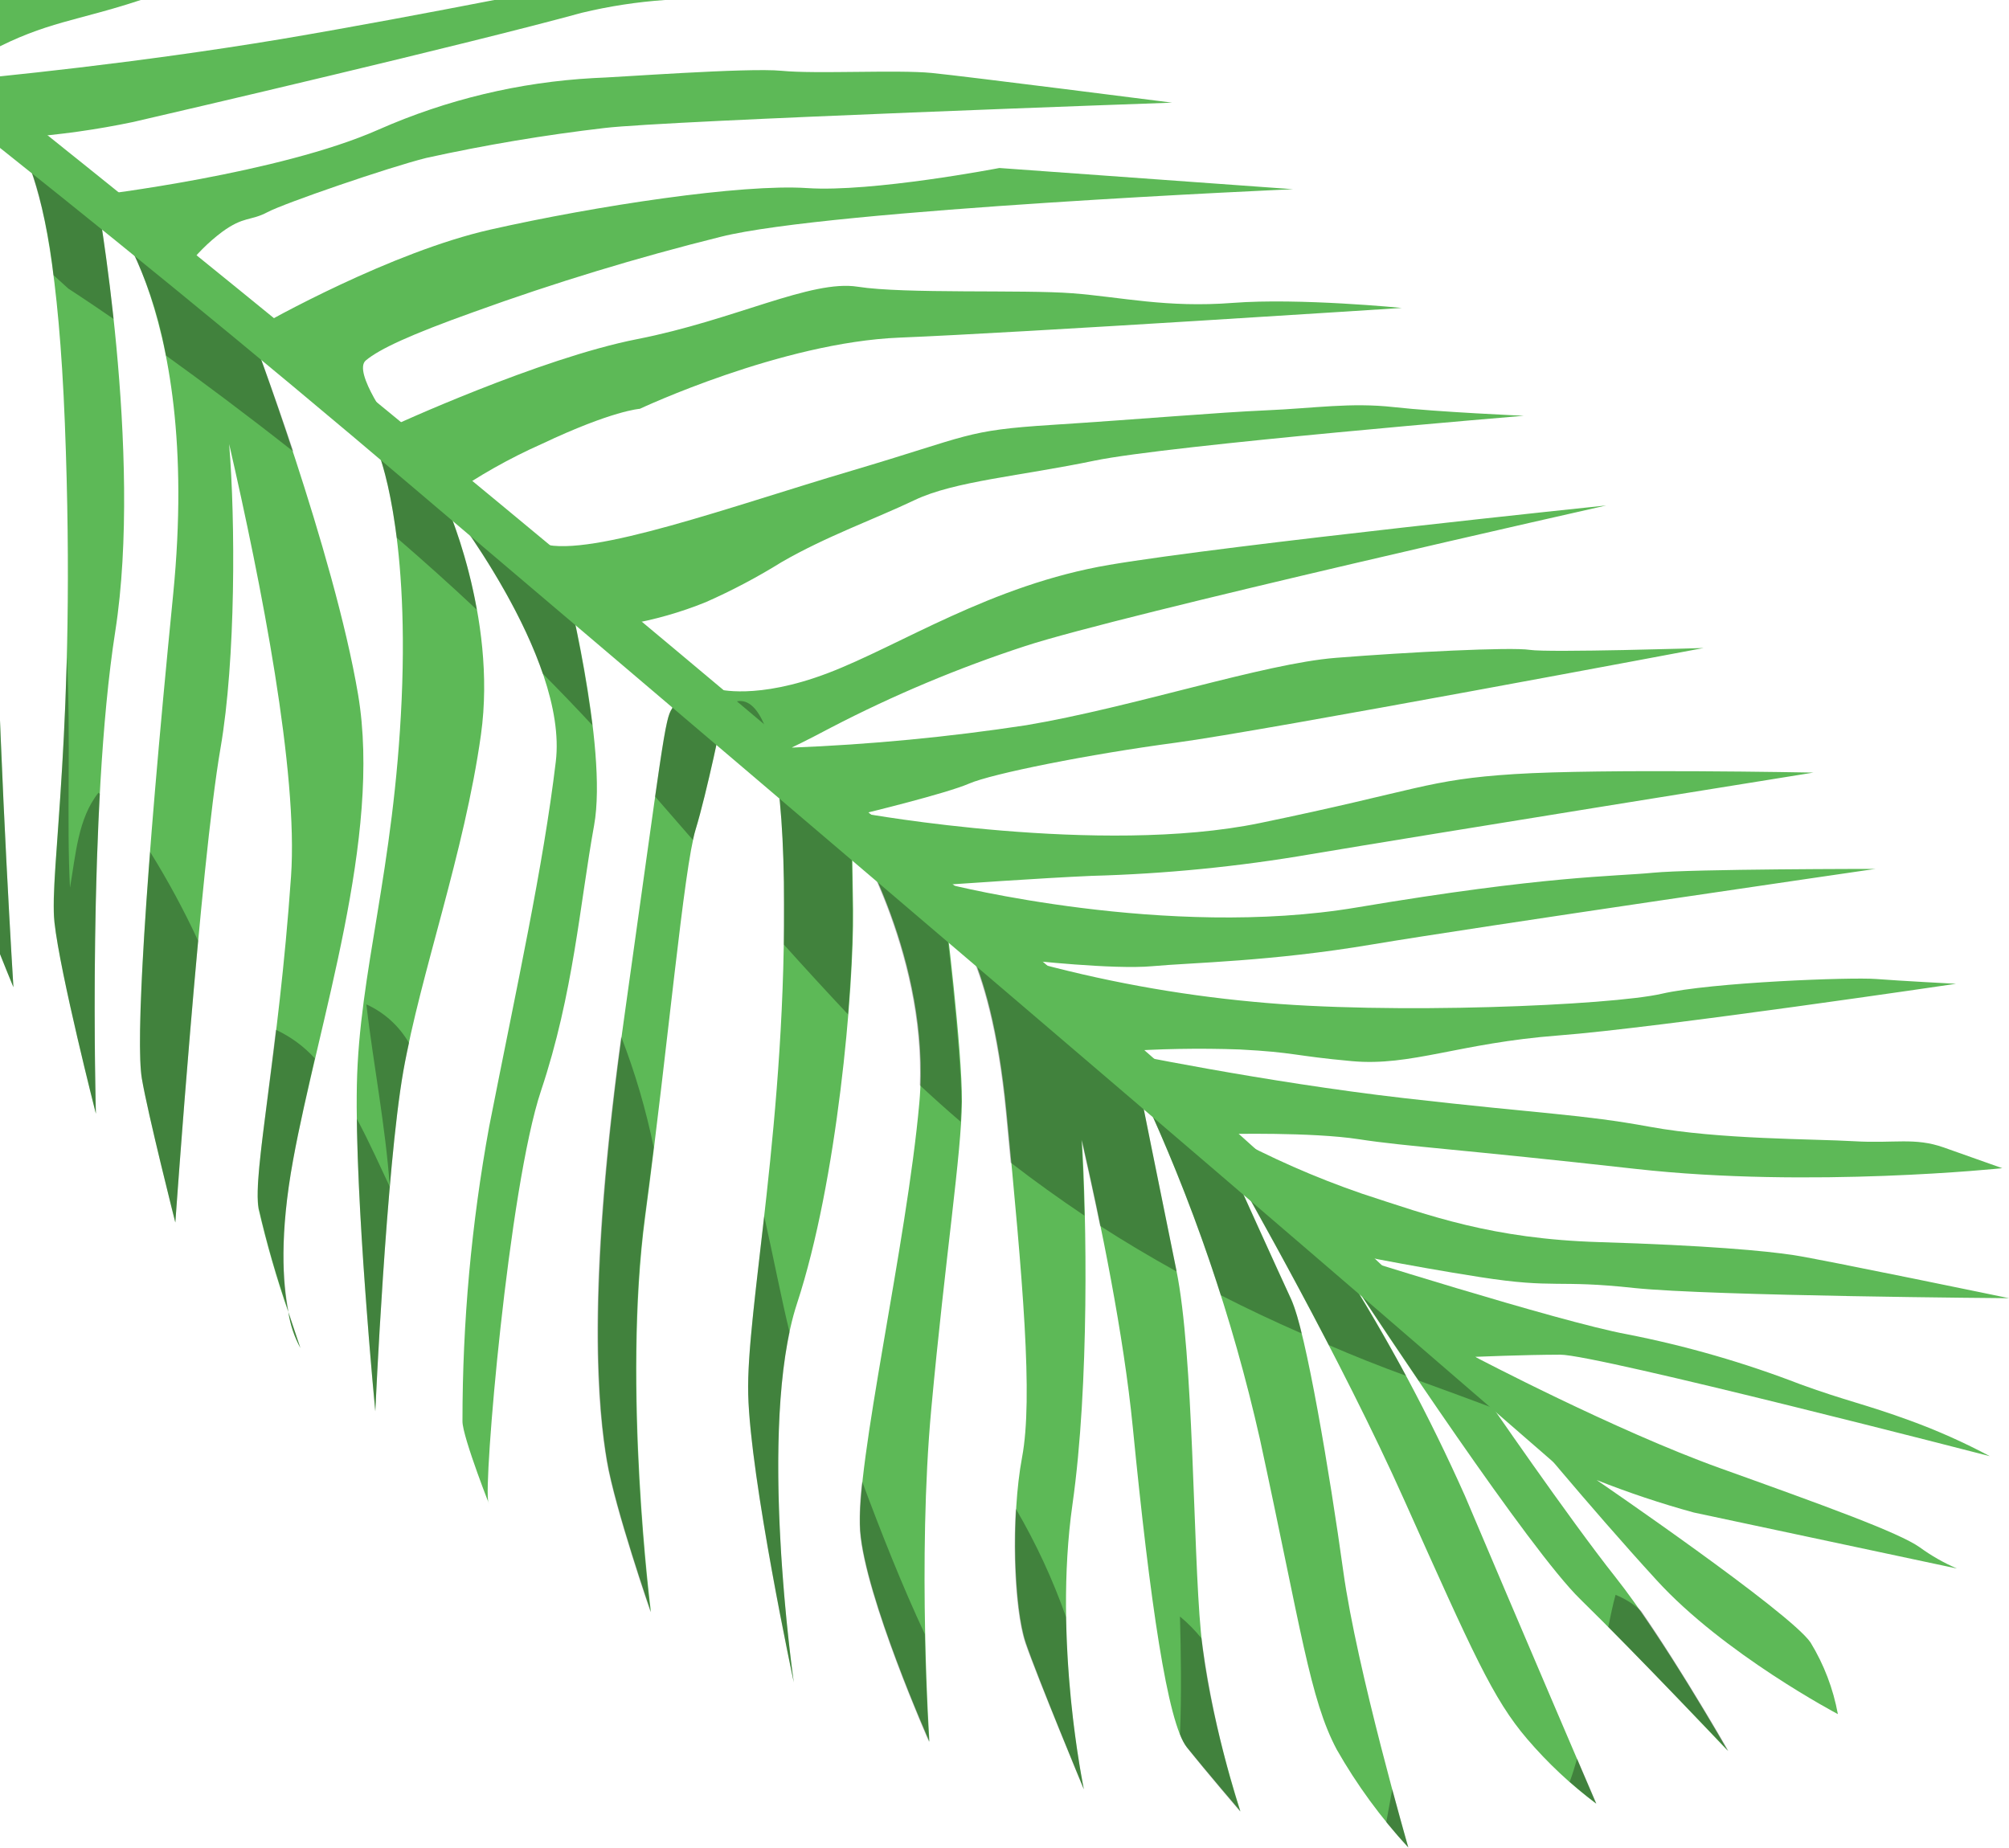
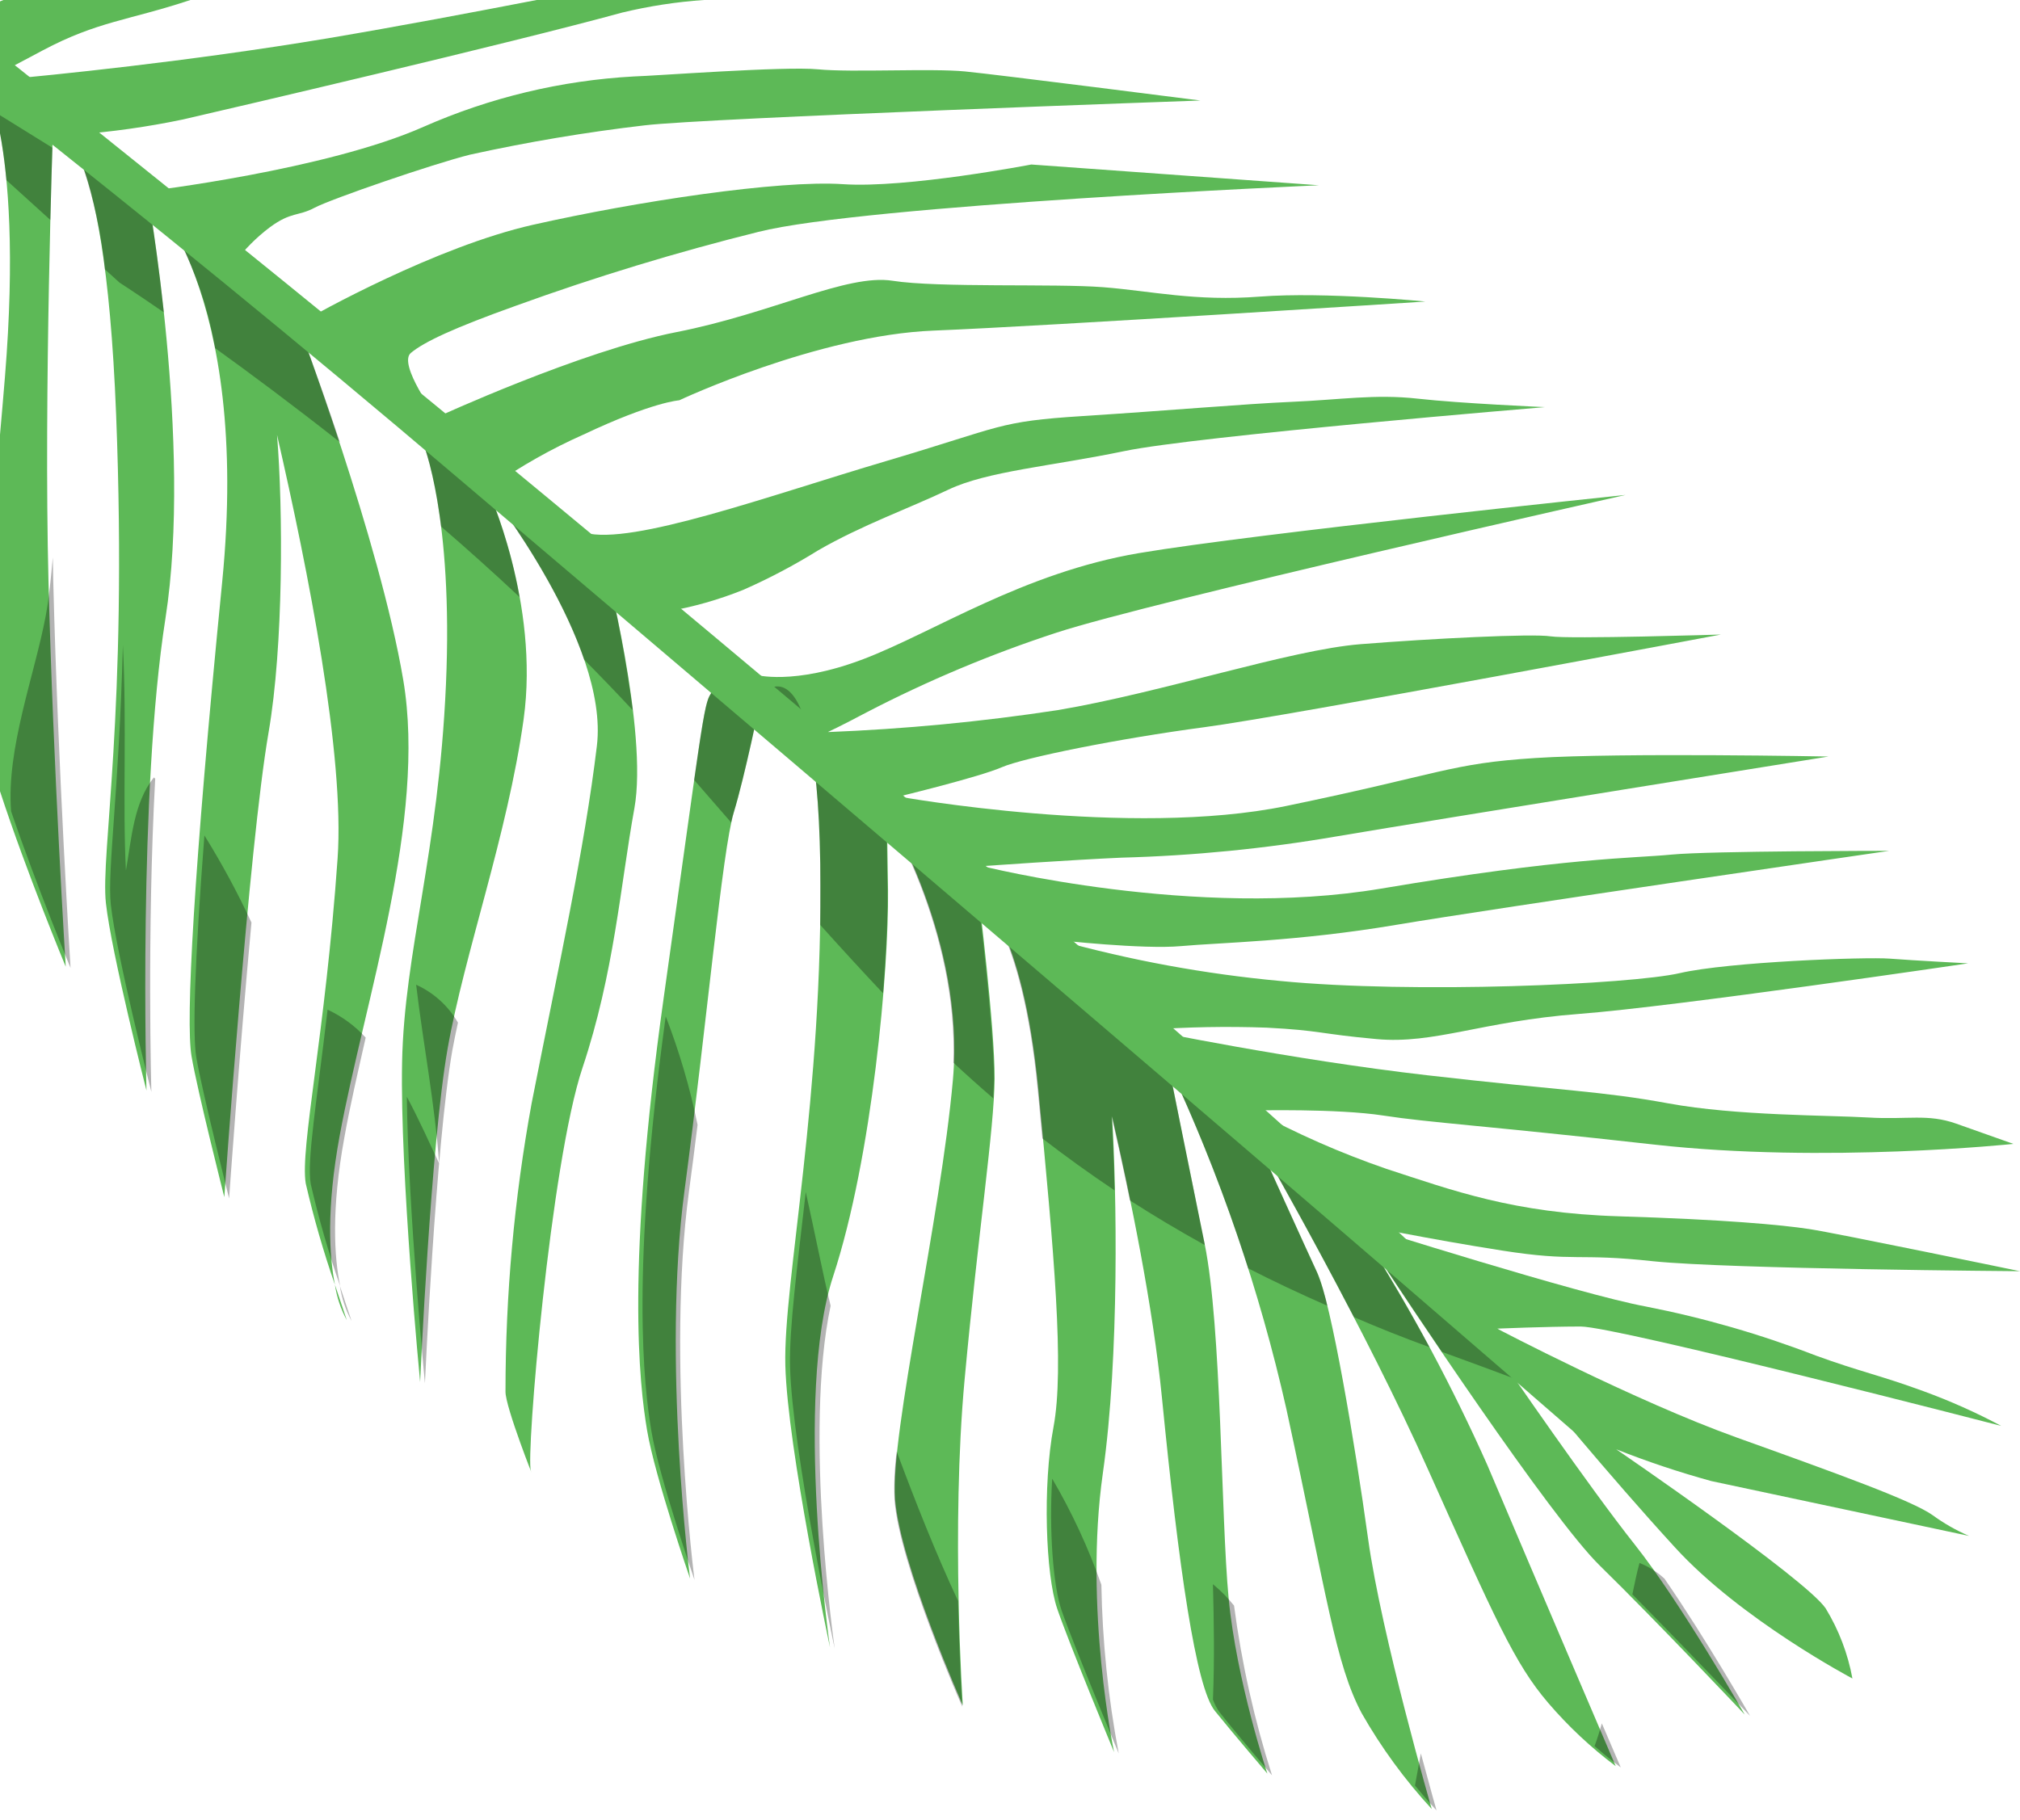
- <svg xmlns="http://www.w3.org/2000/svg" width="187" height="172" viewBox="0 0 187 172" fill="none">
-   <path d="M154.181 147.087C160.46 153.984 171.071 159.577 171.071 159.577C170.64 157.218 169.778 154.959 168.529 152.911C166.634 150.103 148.618 137.785 148.618 137.785C151.575 138.957 154.595 139.966 157.663 140.808C160.646 141.449 182.153 146.022 182.153 146.022C180.93 145.494 179.769 144.832 178.693 144.048C176.754 142.67 169.789 140.153 160.094 136.675C150.4 133.197 137.305 126.315 137.305 126.315C137.305 126.315 141.824 126.121 145.232 126.114C148.64 126.107 185.218 135.565 185.218 135.565C182.837 134.295 180.37 133.193 177.835 132.266C173.592 130.709 171.869 130.434 167.596 128.877C162.361 126.855 156.959 125.295 151.452 124.215C145.091 123.045 124.606 116.543 123.987 116.357C133.942 125.295 141.094 131.923 141.094 131.923C141.094 131.923 147.872 140.198 154.181 147.087Z" fill="#5DB957" />
-   <path d="M59.557 38.058C59.557 38.058 72.726 31.869 83.74 31.43C94.755 30.99 130.482 28.667 130.482 28.667C130.482 28.667 120.937 27.721 114.762 28.197C108.588 28.674 104.434 27.661 99.848 27.304C95.262 26.946 84.188 27.378 79.84 26.693C75.493 26.008 68.386 29.791 59.311 31.571C50.235 33.351 36.507 39.675 36.507 39.675C36.507 39.675 32.778 34.617 34.053 33.552C35.328 32.487 38.199 31.154 44.091 29.047C51.628 26.318 59.302 23.981 67.081 22.046C77.171 19.498 120.363 17.614 120.363 17.614L93.025 15.64C93.025 15.64 81.183 17.919 75.127 17.51C69.072 17.1 55.508 19.148 45.642 21.375C36.477 23.446 25.09 29.791 23.539 30.707C25.157 31.966 26.723 33.158 28.199 34.252C32.992 37.937 37.547 41.92 41.839 46.176C44.54 44.289 47.417 42.666 50.429 41.328C57.021 38.207 59.557 38.058 59.557 38.058Z" fill="#5DB957" />
-   <path d="M152.145 119.91C159.379 120.655 187 120.856 187 120.856C187 120.856 169.61 117.251 166.977 116.849C164.345 116.447 158.864 115.94 148.864 115.635C138.864 115.329 133.092 113.185 126.768 111.121C122.423 109.625 118.21 107.769 114.173 105.573C114.173 105.573 122.1 105.379 126.485 106.057C130.87 106.735 136.03 107.003 152.257 108.82C168.484 110.637 186.374 108.753 186.374 108.753L180.93 106.824C178.208 105.863 176.321 106.467 172.585 106.243C168.849 106.02 160.042 106.087 153.592 104.903C147.141 103.718 143.719 103.726 130.676 102.229C117.633 100.732 104.061 97.909 104.061 97.909C107.835 97.634 111.622 97.565 115.404 97.701C120.571 97.969 120.34 98.289 125.844 98.788C131.347 99.287 135.792 97.105 145.061 96.397C154.33 95.69 182.071 91.586 182.071 91.586C182.071 91.586 176.903 91.318 174.614 91.139C172.324 90.96 159.312 91.444 154.658 92.517C150.005 93.589 129.393 94.498 116.671 93.262C109.52 92.599 102.442 91.298 95.523 89.374C95.523 89.374 103.636 90.282 107.275 89.947C110.914 89.612 118.29 89.515 127.693 87.929C137.097 86.343 174.561 80.891 174.561 80.891C174.561 80.891 157.507 80.891 153.868 81.248C150.229 81.606 143.957 81.501 126.276 84.481C108.595 87.46 88.371 82.343 88.371 82.343C88.371 82.343 97.089 81.732 101.6 81.539C108.448 81.355 115.274 80.68 122.026 79.52C131.973 77.837 168.797 71.924 168.797 71.924C168.797 71.924 149.11 71.544 140.952 72.065C132.794 72.586 132.108 73.555 117.268 76.623C102.428 79.692 80.43 75.729 80.43 75.729C80.43 75.729 88.081 73.875 90.198 72.951C92.316 72.028 101.384 70.211 109.46 69.138C117.536 68.066 158.573 60.327 158.573 60.327C158.573 60.327 144.144 60.774 142.391 60.499C140.639 60.223 131.049 60.707 124.322 61.243C117.596 61.78 105.478 65.839 95.523 67.514C88.287 68.617 80.995 69.313 73.681 69.6C73.681 69.6 75.008 68.982 77.357 67.731C83.161 64.716 89.201 62.181 95.418 60.149C104.307 57.229 149.513 47.055 149.513 47.055C149.513 47.055 114.3 50.72 103.278 52.582C92.257 54.444 83.74 60.119 77.074 62.658C70.407 65.198 66.798 64.148 66.798 64.148L58.386 58.138C60.895 57.708 63.35 57.009 65.709 56.052C68.142 54.976 70.496 53.732 72.756 52.328C76.902 49.93 81.466 48.306 85.15 46.549C88.834 44.791 95.008 44.315 101.876 42.885C108.744 41.455 141.839 38.706 141.839 38.706C141.839 38.706 133.815 38.356 129.759 37.902C125.702 37.448 122.384 38.006 117.864 38.2C113.345 38.394 106.067 39.034 97.909 39.555C89.751 40.077 90.4 40.531 79.266 43.823C68.133 47.115 55.06 51.882 50.586 50.645C48.093 49.897 45.682 48.899 43.39 47.666C52.085 56.104 61.466 65.675 74.933 75.223C87.737 84.324 109.028 102.959 123.994 116.387C124.24 116.439 130.877 117.817 137.76 118.89C144.77 119.992 144.889 119.113 152.145 119.91Z" fill="#5DB957" />
-   <path d="M-4.679 0L-5 0.134V6.949L-0.951 4.796C4.314 2.003 7.17 1.966 13.099 0H-4.679Z" fill="#5DB957" />
-   <path d="M20.66 21.599C22.689 20.109 23.33 20.586 24.896 19.752C26.462 18.918 36.134 15.588 39.683 14.702C45.164 13.496 50.702 12.566 56.276 11.916C62.115 11.216 109.095 9.556 109.095 9.556C109.095 9.556 89.907 7.105 86.723 6.792C83.539 6.48 75.933 6.904 72.756 6.591C69.579 6.279 57.215 7.217 55.239 7.269C48.348 7.648 41.583 9.267 35.269 12.051C26.014 16.162 9.005 18.18 9.005 18.18L2.107 12.803C5.563 12.55 8.998 12.068 12.39 11.358C17.043 10.285 43.308 4.163 54.15 1.192C56.695 0.58 59.287 0.181 61.898 0L46.007 0C40.041 1.154 33.032 2.48 26.156 3.642C12.733 5.876 -0.235 7.165 -4.754 7.567C1.212 12.609 12.301 21.912 21.883 29.419L17.252 25.025C18.22 23.727 19.367 22.573 20.66 21.599Z" fill="#5DB957" />
-   <path d="M26.835 122.144C27.009 123.321 27.39 124.459 27.961 125.503C27.961 125.503 27.469 124.043 26.835 122.144Z" fill="#5DB957" />
-   <path d="M138.178 129.905L124.919 117.869C128.648 123.582 142.384 144.272 147.067 148.852C152.518 154.185 160.833 163.003 160.833 163.003C160.833 163.003 154.77 152.375 150.393 146.856C146.015 141.337 138.178 129.905 138.178 129.905Z" fill="#5DB957" />
-   <path d="M130.721 139.676C137.111 153.939 138.968 158.169 142.153 161.893C144.065 164.128 146.218 166.147 148.573 167.911C148.573 167.911 141.094 150.446 136.366 139.274C133.057 131.846 129.217 124.665 124.874 117.787L114.509 108.381C115.896 110.816 124.859 126.546 130.721 139.676Z" fill="#5DB957" />
-   <path d="M64.747 77.234C65.799 73.793 67.267 66.636 67.387 66.062L31.891 35.906L-5 6.621V12.661C-4.217 16.862 -3.576 24.123 -4.53 35.831C-4.687 37.768 -4.843 39.555 -5 41.328V75.223C-2.465 82.984 1.249 91.906 1.249 91.906C1.249 91.906 0.063 73.078 -0.391 55.263C-0.846 37.448 0.034 12.304 0.034 12.304C0.034 12.304 4.918 10.911 6.037 39.406C7.155 67.902 4.545 81.114 5.067 85.866C5.589 90.618 8.923 103.681 8.923 103.681C8.923 103.681 8.132 75.379 10.727 58.786C13.322 42.192 8.99 18.18 8.99 18.18C8.99 18.18 18.863 27.594 16.119 55.322C13.374 83.051 12.644 97.09 13.203 100.404C13.762 103.718 16.32 113.81 16.32 113.81C16.32 113.81 18.654 80.466 20.526 69.645C21.95 61.4 21.913 48.456 21.331 41.343C24.314 54.332 27.774 71.879 27.088 81.613C25.925 98.281 23.501 109.17 24.061 112.514C24.813 115.771 25.739 118.986 26.835 122.144C26.298 119.426 26.014 114.905 27.282 107.993C29.654 95.094 35.567 77.912 33.33 64.654C31.093 51.397 23.337 30.812 23.337 30.812L35.224 42.162C35.224 42.162 38.095 49.059 37.387 65.087C36.678 81.114 33.427 90.461 33.218 101.007C33.009 111.553 34.933 131.387 34.933 131.387C34.933 131.387 35.947 108.783 37.543 99.711C39.139 90.64 43.226 79.438 44.769 68.386C46.313 57.333 41.361 46.526 41.361 46.526C41.361 46.526 52.913 61.072 51.734 70.903C50.556 80.734 48.132 91.675 45.53 104.895C43.877 113.935 43.046 123.106 43.047 132.296C43.009 133.726 45.97 141.173 45.463 139.84C44.956 138.507 47.342 110.555 50.362 101.529C53.382 92.502 53.971 84.16 55.299 76.839C56.626 69.518 52.487 53.453 52.487 53.453C52.487 53.453 63.248 64.99 62.562 65.958C61.876 66.926 61.69 69.228 58.088 94.833C54.486 120.439 55.761 131.581 56.507 135.997C57.252 140.414 60.593 150.081 60.593 150.081C60.593 150.081 57.924 129.227 60.056 113.244C62.189 97.261 63.651 80.824 64.747 77.234Z" fill="#5DB957" />
-   <path d="M17.252 25.025C17.252 25.025 17.319 25.256 17.431 25.68L17.252 25.025Z" fill="#5DB957" />
-   <path d="M67.402 65.995V66.04L71.876 69.831C70.228 62.77 67.402 65.995 67.402 65.995Z" fill="#5DB957" />
-   <path d="M71.861 69.831C72.443 72.378 72.875 76.243 72.965 82.097C73.285 104.195 69.445 121.884 69.646 129.801C69.848 137.718 73.889 156.613 73.889 156.613C73.889 156.613 70.437 132.78 74.188 121.347C77.939 109.915 79.482 92.055 79.408 84.689L79.296 77.323C79.296 77.323 86.753 89.419 85.575 102.646C84.397 115.873 79.609 136.318 80.072 142.484C80.534 148.651 86.514 162.132 86.514 162.132C86.514 162.132 85.381 145.285 86.686 131.149C87.991 117.013 89.497 107.383 89.535 102.549C89.572 97.716 87.984 84.92 87.984 84.92C87.984 84.92 92.182 87.899 93.688 103.54C95.195 119.18 96.179 130.099 95.135 135.67C94.091 141.241 94.389 149.716 95.486 152.941C96.582 156.166 100.892 166.578 100.892 166.578C100.892 166.578 98.006 152.859 99.826 140.056C101.414 128.885 101.138 113.155 100.698 106.124C102.48 113.907 104.591 124.245 105.441 132.869C107.037 149.068 108.67 160.426 110.474 162.66C112.279 164.895 115.463 168.619 115.463 168.619C115.463 168.619 112.525 159.786 111.779 151.936C111.034 144.086 111.123 126.203 109.497 118.242C107.872 110.28 106.052 101.208 106.052 101.208C110.966 111.696 114.728 122.683 117.275 133.979C121.131 151.787 121.929 158.184 124.427 162.876C126.293 166.155 128.527 169.211 131.086 171.985C131.086 171.985 126.306 155.466 125.038 146.305C123.771 137.144 121.541 123.887 120.199 120.982C118.983 118.361 115.165 109.922 114.442 108.321L74.046 71.693L71.861 69.831Z" fill="#5DB957" />
+ <svg xmlns="http://www.w3.org/2000/svg" width="192" height="173" viewBox="0 0 192 173" fill="none">
+   <path d="M159.181 147.087C165.46 153.984 176.072 159.577 176.072 159.577C175.64 157.218 174.778 154.959 173.529 152.911C171.634 150.103 153.618 137.785 153.618 137.785C156.576 138.957 159.595 139.966 162.664 140.808C165.646 141.449 187.153 146.022 187.153 146.022C185.93 145.494 184.769 144.832 183.693 144.048C181.754 142.67 174.789 140.153 165.095 136.675C155.4 133.197 142.305 126.315 142.305 126.315C142.305 126.315 146.824 126.121 150.232 126.114C153.64 126.107 190.218 135.565 190.218 135.565C187.837 134.295 185.37 133.193 182.835 132.266C178.592 130.709 176.869 130.434 172.596 128.877C167.361 126.855 161.959 125.295 156.452 124.215C150.091 123.045 129.606 116.543 128.987 116.357C138.942 125.295 146.094 131.923 146.094 131.923C146.094 131.923 152.872 140.198 159.181 147.087Z" fill="#5DB957" />
+   <path d="M64.557 38.058C64.557 38.058 77.726 31.869 88.74 31.43C99.755 30.99 135.482 28.667 135.482 28.667C135.482 28.667 125.937 27.721 119.762 28.198C113.588 28.674 109.434 27.661 104.848 27.304C100.262 26.946 89.188 27.378 84.84 26.693C80.493 26.008 73.386 29.791 64.311 31.571C55.235 33.351 41.507 39.675 41.507 39.675C41.507 39.675 37.778 34.617 39.053 33.553C40.328 32.487 43.199 31.154 49.091 29.047C56.628 26.318 64.302 23.982 72.081 22.046C82.171 19.498 125.363 17.614 125.363 17.614L98.025 15.64C98.025 15.64 86.183 17.919 80.127 17.51C74.072 17.1 60.508 19.148 50.642 21.375C41.477 23.446 30.09 29.791 28.539 30.707C30.157 31.966 31.723 33.158 33.199 34.252C37.992 37.937 42.547 41.92 46.839 46.176C49.54 44.289 52.417 42.666 55.429 41.328C62.021 38.207 64.557 38.058 64.557 38.058Z" fill="#5DB957" />
+   <path d="M157.145 119.91C164.379 120.655 192 120.856 192 120.856C192 120.856 174.61 117.251 171.977 116.849C169.345 116.447 163.864 115.94 153.864 115.635C143.864 115.33 138.092 113.185 131.768 111.121C127.423 109.625 123.21 107.769 119.173 105.573C119.173 105.573 127.1 105.379 131.485 106.057C135.87 106.735 141.03 107.003 157.257 108.82C173.484 110.637 191.374 108.753 191.374 108.753L185.93 106.824C183.208 105.863 181.321 106.467 177.585 106.243C173.849 106.02 165.042 106.087 158.592 104.903C152.141 103.718 148.719 103.726 135.676 102.229C122.633 100.732 109.061 97.909 109.061 97.909C112.835 97.634 116.622 97.565 120.404 97.701C125.571 97.969 125.34 98.289 130.844 98.788C136.347 99.287 140.792 97.105 150.061 96.397C159.33 95.69 187.071 91.586 187.071 91.586C187.071 91.586 181.903 91.318 179.614 91.139C177.324 90.96 164.312 91.444 159.658 92.517C155.005 93.589 134.393 94.498 121.671 93.262C114.52 92.599 107.442 91.298 100.523 89.374C100.523 89.374 108.636 90.282 112.275 89.947C115.914 89.612 123.29 89.515 132.693 87.929C142.097 86.343 179.561 80.891 179.561 80.891C179.561 80.891 162.507 80.891 158.868 81.248C155.229 81.606 148.957 81.501 131.276 84.481C113.595 87.46 93.371 82.343 93.371 82.343C93.371 82.343 102.089 81.732 106.6 81.539C113.448 81.355 120.274 80.68 127.026 79.52C136.973 77.837 173.797 71.924 173.797 71.924C173.797 71.924 154.11 71.544 145.952 72.065C137.794 72.587 137.108 73.555 122.268 76.623C107.428 79.692 85.43 75.73 85.43 75.73C85.43 75.73 93.081 73.875 95.198 72.951C97.316 72.028 106.384 70.211 114.46 69.138C122.536 68.066 163.573 60.327 163.573 60.327C163.573 60.327 149.144 60.774 147.391 60.499C145.639 60.223 136.049 60.707 129.322 61.243C122.596 61.78 110.478 65.839 100.523 67.514C93.287 68.617 85.995 69.313 78.681 69.6C78.681 69.6 80.008 68.982 82.357 67.731C88.161 64.716 94.201 62.181 100.418 60.149C109.307 57.229 154.513 47.055 154.513 47.055C154.513 47.055 119.3 50.72 108.278 52.582C97.257 54.444 88.74 60.119 82.074 62.658C75.407 65.198 71.798 64.148 71.798 64.148L63.386 58.138C65.895 57.708 68.35 57.009 70.709 56.052C73.142 54.976 75.496 53.732 77.756 52.328C81.902 49.93 86.466 48.307 90.15 46.549C93.834 44.791 100.008 44.315 106.876 42.885C113.744 41.455 146.839 38.706 146.839 38.706C146.839 38.706 138.815 38.356 134.759 37.902C130.702 37.448 127.384 38.006 122.864 38.2C118.345 38.394 111.067 39.034 102.909 39.555C94.751 40.077 95.4 40.531 84.266 43.823C73.133 47.115 60.06 51.882 55.586 50.645C53.093 49.897 50.682 48.899 48.39 47.666C57.085 56.104 66.466 65.675 79.933 75.223C92.737 84.324 114.028 102.959 128.994 116.387C129.24 116.439 135.877 117.817 142.76 118.89C149.77 119.992 149.889 119.113 157.145 119.91Z" fill="#5DB957" />
+   <path d="M0.321 0L0 0.134V6.949L4.049 4.796C9.314 2.003 12.17 1.966 18.099 0H0.321Z" fill="#5DB957" />
+   <path d="M25.66 21.599C27.689 20.109 28.33 20.586 29.896 19.752C31.462 18.918 41.134 15.588 44.683 14.702C50.164 13.496 55.702 12.566 61.276 11.916C67.115 11.216 114.095 9.556 114.095 9.556C114.095 9.556 94.907 7.105 91.723 6.792C88.539 6.48 80.933 6.904 77.756 6.591C74.579 6.279 62.215 7.217 60.239 7.269C53.348 7.648 46.583 9.267 40.269 12.051C31.014 16.162 14.005 18.18 14.005 18.18L7.107 12.803C10.563 12.55 13.998 12.068 17.39 11.358C22.043 10.285 48.308 4.163 59.15 1.192C61.695 0.58 64.287 0.181 66.898 0L51.007 0C45.041 1.154 38.032 2.48 31.156 3.642C17.733 5.876 4.765 7.165 0.246 7.567C6.212 12.609 17.301 21.912 26.883 29.419L22.252 25.025C23.22 23.727 24.367 22.573 25.66 21.599Z" fill="#5DB957" />
+   <path d="M31.835 122.144C32.009 123.321 32.39 124.459 32.961 125.503C32.961 125.503 32.468 124.043 31.835 122.144Z" fill="#5DB957" />
+   <path d="M143.178 129.905L129.919 117.869C133.648 123.582 147.384 144.272 152.067 148.852C157.518 154.185 165.833 163.003 165.833 163.003C165.833 163.003 159.77 152.375 155.393 146.856C151.015 141.337 143.178 129.905 143.178 129.905Z" fill="#5DB957" />
+   <path d="M135.721 139.676C142.111 153.939 143.968 158.169 147.152 161.893C149.065 164.128 151.218 166.147 153.573 167.911C153.573 167.911 146.094 150.446 141.366 139.274C138.057 131.845 134.217 124.665 129.874 117.787L119.509 108.381C120.896 110.816 129.859 126.546 135.721 139.676Z" fill="#5DB957" />
+   <path d="M69.747 77.234C70.799 73.793 72.267 66.636 72.387 66.062L36.891 35.906L0 6.621V12.661C0.783 16.862 1.424 24.123 0.47 35.831C0.313 37.768 0.157 39.555 0 41.328V75.223C2.535 82.984 6.249 91.906 6.249 91.906C6.249 91.906 5.063 73.078 4.609 55.263C4.154 37.448 5.034 12.304 5.034 12.304C5.034 12.304 9.918 10.911 11.037 39.406C12.155 67.902 9.545 81.114 10.067 85.866C10.589 90.618 13.923 103.681 13.923 103.681C13.923 103.681 13.132 75.379 15.727 58.786C18.322 42.192 13.99 18.18 13.99 18.18C13.99 18.18 23.863 27.594 21.119 55.322C18.375 83.051 17.644 97.09 18.203 100.404C18.762 103.718 21.32 113.81 21.32 113.81C21.32 113.81 23.654 80.466 25.526 69.644C26.95 61.4 26.913 48.456 26.331 41.343C29.314 54.332 32.774 71.879 32.088 81.613C30.925 98.281 28.501 109.17 29.061 112.514C29.813 115.771 30.739 118.986 31.835 122.144C31.298 119.426 31.014 114.905 32.282 107.993C34.654 95.094 40.567 77.912 38.33 64.654C36.093 51.397 28.337 30.812 28.337 30.812L40.224 42.162C40.224 42.162 43.095 49.059 42.387 65.087C41.678 81.114 38.427 90.461 38.218 101.007C38.009 111.553 39.933 131.387 39.933 131.387C39.933 131.387 40.947 108.783 42.543 99.711C44.139 90.64 48.226 79.438 49.769 68.386C51.313 57.333 46.361 46.526 46.361 46.526C46.361 46.526 57.913 61.072 56.734 70.903C55.556 80.734 53.132 91.675 50.53 104.895C48.877 113.935 48.046 123.106 48.047 132.296C48.009 133.726 50.97 141.173 50.463 139.84C49.956 138.507 52.342 110.555 55.362 101.529C58.382 92.502 58.971 84.16 60.299 76.839C61.626 69.518 57.487 53.453 57.487 53.453C57.487 53.453 68.248 64.99 67.562 65.958C66.876 66.926 66.69 69.228 63.088 94.833C59.486 120.439 60.761 131.581 61.507 135.997C62.252 140.414 65.593 150.081 65.593 150.081C65.593 150.081 62.924 129.227 65.056 113.244C67.189 97.261 68.651 80.824 69.747 77.234Z" fill="#5DB957" />
+   <path d="M22.252 25.025C22.252 25.025 22.319 25.256 22.431 25.68L22.252 25.025Z" fill="#5DB957" />
+   <path d="M72.402 65.995V66.04L76.876 69.831C75.228 62.77 72.402 65.995 72.402 65.995Z" fill="#5DB957" />
+   <path d="M76.861 69.831C77.443 72.378 77.875 76.243 77.965 82.097C78.286 104.195 74.445 121.884 74.646 129.801C74.848 137.718 78.89 156.613 78.89 156.613C78.89 156.613 75.437 132.78 79.188 121.347C82.939 109.915 84.483 92.055 84.408 84.689L84.296 77.323C84.296 77.323 91.753 89.418 90.575 102.646C89.397 115.873 84.609 136.317 85.072 142.484C85.534 148.651 91.515 162.132 91.515 162.132C91.515 162.132 90.381 145.285 91.686 131.149C92.991 117.013 94.498 107.383 94.535 102.549C94.572 97.715 92.984 84.92 92.984 84.92C92.984 84.92 97.182 87.899 98.688 103.54C100.195 119.18 101.179 130.099 100.135 135.669C99.091 141.24 99.389 149.716 100.486 152.941C101.582 156.166 105.892 166.578 105.892 166.578C105.892 166.578 103.006 152.859 104.826 140.056C106.414 128.885 106.138 113.155 105.698 106.124C107.48 113.907 109.591 124.245 110.441 132.869C112.037 149.068 113.67 160.426 115.475 162.66C117.279 164.895 120.463 168.619 120.463 168.619C120.463 168.619 117.525 159.786 116.78 151.936C116.034 144.086 116.123 126.203 114.498 118.242C112.872 110.28 111.052 101.208 111.052 101.208C115.966 111.696 119.729 122.683 122.275 133.979C126.131 151.787 126.929 158.184 129.427 162.876C131.293 166.155 133.527 169.211 136.086 171.985C136.086 171.985 131.306 155.466 130.038 146.305C128.771 137.144 126.541 123.887 125.199 120.982C123.983 118.361 120.165 109.922 119.442 108.321L79.046 71.693L76.861 69.831Z" fill="#5DB957" />
  <g opacity="0.3">
-     <path d="M71.861 69.831C72.443 72.378 72.876 76.243 72.965 82.097C72.965 84.078 72.965 86.03 72.965 87.936C74.971 90.171 76.962 92.338 78.931 94.431C79.251 90.491 79.386 87.065 79.356 84.711L79.244 77.346C79.244 77.346 86.075 88.443 85.62 101.03C86.858 102.182 88.123 103.314 89.415 104.426C89.415 103.763 89.483 103.145 89.483 102.601C89.483 97.767 87.932 84.972 87.932 84.972C87.932 84.972 92.13 87.951 93.636 103.592C93.785 105.193 93.935 106.727 94.076 108.232C96.261 109.922 98.551 111.568 100.937 113.17C100.877 110.377 100.773 107.956 100.661 106.109C101.22 108.567 101.817 111.285 102.398 114.123C104.641 115.568 107.007 116.98 109.498 118.361V118.249C107.872 110.287 106.052 101.216 106.052 101.216C109.004 107.497 111.537 113.966 113.636 120.58C116.013 121.797 118.521 122.983 121.161 124.14C120.926 123.073 120.604 122.027 120.199 121.012C118.983 118.39 115.165 109.952 114.442 108.351L74.046 71.693L71.861 69.831Z" fill="black" />
-     <path d="M67.402 65.995V66.04L71.876 69.831C70.228 62.77 67.402 65.995 67.402 65.995Z" fill="black" />
-     <path d="M114.442 108.344L114.509 108.404L114.315 108.075L114.442 108.344Z" fill="black" />
-     <path d="M123.689 125.22C125.975 126.213 128.372 127.166 130.877 128.08C128.409 123.552 126.097 119.761 124.874 117.81L114.509 108.403C115.396 109.952 119.386 116.931 123.689 125.22Z" fill="black" />
-     <path d="M19.907 26.395L10.973 20.854C13.176 24.64 14.691 28.785 15.447 33.098C18.788 35.504 22.852 38.528 27.304 42.035C25.157 35.615 23.337 30.812 23.337 30.812L35.224 42.162C35.224 42.162 36.245 44.635 36.924 50.057C39.392 52.187 41.898 54.429 44.381 56.76C43.761 53.242 42.743 49.807 41.346 46.519C41.346 46.519 47.73 54.54 50.519 62.711C52.077 64.282 53.628 65.891 55.142 67.522C54.519 62.783 53.628 58.084 52.472 53.446C52.472 53.446 63.248 64.99 62.562 65.958C62.137 66.546 61.906 67.634 60.974 74.15L64.501 78.202C64.583 77.815 64.665 77.457 64.747 77.212C65.798 73.771 67.267 66.613 67.387 66.04L31.89 35.906L19.907 26.395ZM17.252 25.025C17.252 25.025 17.319 25.256 17.431 25.68L17.252 25.025Z" fill="black" />
-     <path d="M9.258 19.796L2.882 15.841C3.933 19.013 4.636 22.29 4.978 25.613L6.365 26.872C6.365 26.872 7.923 27.87 10.571 29.694C10.101 25.323 9.571 21.74 9.258 19.796Z" fill="black" />
-     <path d="M124.934 117.869C126.299 119.947 128.968 123.984 132.048 128.52L132.69 128.758C134.927 129.57 137.022 130.344 139.028 131.096L138.193 129.905L124.934 117.869Z" fill="black" />
-     <path d="M124.874 117.81L124.934 117.869L123.972 116.38C123.972 116.38 124.307 116.931 124.874 117.81Z" fill="black" />
+     <path d="M76.861 69.831C77.443 72.378 77.875 76.243 77.965 82.097C77.965 84.079 77.965 86.03 77.965 87.936C79.971 90.171 81.962 92.338 83.931 94.431C84.251 90.491 84.385 87.065 84.356 84.712L84.244 77.346C84.244 77.346 91.075 88.443 90.62 101.03C91.858 102.182 93.123 103.314 94.415 104.426C94.415 103.763 94.483 103.145 94.483 102.601C94.483 97.768 92.931 84.972 92.931 84.972C92.931 84.972 97.13 87.951 98.636 103.592C98.785 105.193 98.934 106.727 99.076 108.232C101.261 109.922 103.55 111.568 105.937 113.17C105.877 110.377 105.773 107.956 105.661 106.109C106.22 108.567 106.817 111.285 107.398 114.123C109.64 115.568 112.007 116.98 114.498 118.361V118.249C112.872 110.287 111.052 101.216 111.052 101.216C114.004 107.497 116.537 113.966 118.636 120.58C121.013 121.797 123.521 122.983 126.161 124.14C125.926 123.073 125.604 122.027 125.199 121.012C123.983 118.391 120.165 109.952 119.442 108.351L79.046 71.693L76.861 69.831Z" fill="black" />
+     <path d="M72.402 65.995V66.04L76.876 69.831C75.228 62.77 72.402 65.995 72.402 65.995Z" fill="black" />
+     <path d="M119.442 108.343L119.509 108.403L119.315 108.075L119.442 108.343Z" fill="black" />
+     <path d="M0 10.956V12.661C0.231 13.853 0.447 15.342 0.611 17.13L4.788 20.913C4.862 17.934 4.929 15.544 4.981 14.047L0 10.956Z" fill="black" />
+     <path d="M128.689 125.22C130.975 126.213 133.372 127.167 135.877 128.08C133.409 123.552 131.097 119.761 129.874 117.81L119.509 108.403C120.396 109.952 124.386 116.931 128.689 125.22Z" fill="black" />
+     <path d="M24.907 26.395L15.973 20.854C18.177 24.64 19.691 28.785 20.448 33.098C23.788 35.504 27.853 38.528 32.305 42.035C30.157 35.615 28.337 30.812 28.337 30.812L40.224 42.162C40.224 42.162 41.246 44.635 41.924 50.057C44.393 52.187 46.898 54.429 49.382 56.76C48.761 53.242 47.743 49.807 46.346 46.519C46.346 46.519 52.73 54.54 55.519 62.711C57.077 64.282 58.629 65.891 60.142 67.522C59.519 62.783 58.628 58.084 57.473 53.446C57.473 53.446 68.248 64.99 67.562 65.958C67.137 66.546 66.906 67.634 65.974 74.15L69.501 78.202C69.583 77.815 69.665 77.457 69.747 77.212C70.799 73.771 72.268 66.613 72.387 66.04L36.891 35.906L24.907 26.395ZM22.252 25.025C22.252 25.025 22.319 25.256 22.431 25.68L22.252 25.025Z" fill="black" />
+     <path d="M14.258 19.796L7.882 15.841C8.933 19.013 9.636 22.29 9.978 25.613L11.365 26.872C11.365 26.872 12.923 27.87 15.571 29.695C15.101 25.323 14.571 21.74 14.258 19.796Z" fill="black" />
+     <path d="M129.934 117.869C131.299 119.947 133.968 123.984 137.048 128.52L137.689 128.758C139.926 129.57 142.022 130.344 144.028 131.097L143.193 129.905L129.934 117.869Z" fill="black" />
+     <path d="M129.874 117.81L129.934 117.869L128.972 116.38C128.972 116.38 129.308 116.931 129.874 117.81Z" fill="black" />
  </g>
-   <path d="M146.381 135.282C138.051 128.11 138.178 123.991 73.703 69.592C44.009 44.56 17.439 22.887 -5 5.079V9.816C8.699 20.601 23.27 32.458 38.52 45.432C129.192 122.345 150.378 141.181 150.378 141.181C149.478 138.954 148.116 136.944 146.381 135.282Z" fill="#5DB957" />
+   <path d="M151.381 135.282C143.051 128.11 143.178 123.991 78.703 69.592C49.009 44.56 22.439 22.887 0 5.079V9.816C13.699 20.601 28.27 32.458 43.52 45.432C134.192 122.345 155.378 141.181 155.378 141.181C154.478 138.955 153.116 136.944 151.381 135.282Z" fill="#5DB957" />
  <g opacity="0.3">
-     <path d="M95.455 153.008C96.574 156.226 100.877 166.578 100.877 166.578C99.873 161.289 99.322 155.925 99.229 150.543C97.996 147.04 96.43 143.663 94.553 140.458C94.255 145.314 94.628 150.61 95.455 153.008Z" fill="black" />
-     <path d="M149.699 151.459C154.845 156.672 160.885 163.01 160.885 163.01C160.885 163.01 156.664 155.622 152.749 149.962C152.056 149.326 151.252 148.821 150.378 148.472C150.109 149.433 149.915 150.446 149.699 151.459Z" fill="black" />
-     <path d="M34.098 93.5C34.761 99.115 35.888 104.873 36.283 110.481C35.403 108.641 34.411 106.377 33.21 104.15C33.352 115.054 34.933 131.387 34.933 131.387C34.933 131.387 35.947 108.783 37.543 99.711C37.692 98.862 37.886 97.984 38.072 97.105C37.158 95.517 35.768 94.256 34.098 93.5Z" fill="black" />
-     <path d="M56.469 135.997C57.215 140.421 60.556 150.081 60.556 150.081C60.556 150.081 57.886 129.227 60.019 113.244C60.31 111.099 60.586 108.947 60.847 106.817C60.128 103.302 59.115 99.854 57.819 96.509C54.471 120.923 55.738 131.677 56.469 135.997Z" fill="black" />
-     <path d="M115.448 168.663C113.77 163.401 112.562 158 111.839 152.524C111.239 151.781 110.568 151.1 109.833 150.491C109.922 153.879 109.99 157.685 109.833 161.461C109.989 161.9 110.207 162.314 110.482 162.69C112.264 164.947 115.448 168.663 115.448 168.663Z" fill="black" />
-     <path d="M9.295 73.912L9.169 73.793C7.252 76.191 7.051 79.58 6.514 82.641C6.186 76.459 6.611 68.736 6.223 61.206C5.865 75.096 4.732 82.559 5.075 85.866C5.589 90.61 8.93 103.681 8.93 103.681C8.93 103.681 8.505 88.547 9.295 73.912Z" fill="black" />
-     <path d="M146.105 165.885C147.597 167.181 148.597 167.911 148.597 167.911C148.597 167.911 147.895 166.288 146.799 163.725C146.582 164.448 146.381 165.17 146.105 165.885Z" fill="black" />
-     <path d="M129.035 169.632C130.214 171.076 131.087 172 131.087 172C131.087 172 130.453 169.766 129.595 166.578C129.408 167.576 129.229 168.611 129.035 169.632Z" fill="black" />
-     <path d="M-0.436 52.88C-0.615 54.786 -0.779 56.678 -1.115 58.458C-2.166 64.051 -4.866 71.052 -4.403 77.003C-1.92 84.279 1.249 91.899 1.249 91.899C1.249 91.899 0.064 73.078 -0.391 55.263C-0.406 54.488 -0.421 53.699 -0.436 52.88Z" fill="black" />
-     <path d="M26.85 122.144C27.028 123.307 27.404 124.43 27.961 125.466C27.961 125.466 27.476 124.058 26.85 122.144Z" fill="black" />
-     <path d="M13.203 100.404C13.762 103.711 16.32 113.81 16.32 113.81C16.32 113.81 17.274 100.225 18.445 87.586C17.123 84.737 15.629 81.972 13.971 79.304C13.039 91.444 12.837 98.237 13.203 100.404Z" fill="black" />
-     <path d="M27.282 107.993C27.812 105.014 28.557 101.827 29.303 98.527C28.284 97.41 27.052 96.506 25.679 95.868C24.672 104.508 23.688 110.228 24.083 112.462C24.839 115.737 25.77 118.969 26.872 122.144C26.32 119.433 26.007 114.912 27.282 107.993Z" fill="black" />
-     <path d="M73.494 124.021C72.749 120.997 72.003 117.095 71.13 113.207C70.31 120.446 69.549 126.166 69.639 129.801C69.833 137.725 73.882 156.613 73.882 156.613C73.882 156.613 70.914 136.109 73.494 124.021Z" fill="black" />
-     <path d="M80.251 137.926C80.048 139.454 79.978 140.996 80.042 142.536C80.511 148.703 86.485 162.184 86.485 162.184C86.485 162.184 86.209 158.035 86.082 152.129C83.949 147.556 82.048 142.752 80.251 137.926Z" fill="black" />
+     <path d="M100.912 153.129C102.03 156.346 106.333 166.698 106.333 166.698C105.33 161.41 104.778 156.045 104.685 150.663C103.452 147.161 101.887 143.784 100.01 140.579C99.711 145.435 100.084 150.73 100.912 153.129Z" fill="black" />
+     <path d="M155.155 151.579C160.301 156.793 166.341 163.131 166.341 163.131C166.341 163.131 162.12 155.743 158.205 150.082C157.512 149.446 156.708 148.942 155.834 148.593C155.566 149.554 155.372 150.567 155.155 151.579Z" fill="black" />
+     <path d="M39.554 93.621C40.218 99.236 41.344 104.993 41.739 110.601C40.859 108.762 39.867 106.498 38.667 104.271C38.809 115.174 40.389 131.508 40.389 131.508C40.389 131.508 41.404 108.903 42.999 99.832C43.149 98.983 43.343 98.104 43.529 97.225C42.615 95.638 41.224 94.377 39.554 93.621Z" fill="black" />
+     <path d="M61.926 136.118C62.672 140.542 66.012 150.202 66.012 150.202C66.012 150.202 63.343 129.348 65.475 113.365C65.766 111.22 66.042 109.067 66.303 106.937C65.585 103.423 64.572 99.975 63.276 96.629C59.927 121.043 61.195 131.798 61.926 136.118Z" fill="black" />
+     <path d="M120.905 168.784C119.226 163.521 118.018 158.12 117.295 152.644C116.696 151.902 116.024 151.221 115.289 150.611C115.379 154 115.446 157.806 115.289 161.582C115.445 162.021 115.664 162.434 115.938 162.811C117.72 165.067 120.905 168.784 120.905 168.784Z" fill="black" />
+     <path d="M14.752 74.033L14.625 73.913C12.708 76.312 12.507 79.701 11.97 82.761C11.642 76.58 12.067 68.856 11.679 61.327C11.321 75.217 10.188 82.68 10.531 85.986C11.046 90.731 14.386 103.802 14.386 103.802C14.386 103.802 13.961 88.668 14.752 74.033Z" fill="black" />
+     <path d="M151.561 166.006C153.052 167.302 154.052 168.032 154.052 168.032C154.052 168.032 153.351 166.408 152.255 163.846C152.038 164.568 151.837 165.291 151.561 166.006Z" fill="black" />
+     <path d="M134.492 169.752C135.67 171.197 136.542 172.12 136.542 172.12C136.542 172.12 135.908 169.886 135.051 166.698C134.864 167.696 134.685 168.732 134.492 169.752Z" fill="black" />
+     <path d="M5.02 53C4.841 54.907 4.677 56.798 4.341 58.578C3.29 64.172 0.59 71.173 1.053 77.124C3.536 84.4 6.705 92.019 6.705 92.019C6.705 92.019 5.52 73.198 5.065 55.383C5.05 54.609 5.035 53.819 5.02 53Z" fill="black" />
+     <path d="M32.306 122.265C32.484 123.427 32.86 124.551 33.417 125.586C33.417 125.586 32.932 124.179 32.306 122.265Z" fill="black" />
+     <path d="M18.659 100.525C19.219 103.831 21.776 113.931 21.776 113.931C21.776 113.931 22.731 100.346 23.902 87.707C22.58 84.858 21.086 82.092 19.427 79.425C18.495 91.565 18.294 98.357 18.659 100.525Z" fill="black" />
+     <path d="M32.738 108.114C33.268 105.135 34.014 101.947 34.759 98.648C33.74 97.53 32.508 96.626 31.135 95.989C30.128 104.628 29.144 110.348 29.539 112.583C30.296 115.857 31.227 119.089 32.328 122.265C31.776 119.554 31.463 115.033 32.738 108.114Z" fill="black" />
+     <path d="M78.951 124.142C78.205 121.118 77.459 117.215 76.587 113.327C75.766 120.567 75.006 126.287 75.095 129.921C75.289 137.846 79.338 156.733 79.338 156.733C79.338 156.733 76.37 136.229 78.951 124.142Z" fill="black" />
+     <path d="M85.231 138C85.029 139.528 84.959 141.07 85.023 142.61C85.493 148.777 91.466 162.258 91.466 162.258C91.466 162.258 91.19 158.109 91.063 152.203C88.93 147.63 87.029 142.826 85.231 138Z" fill="black" />
  </g>
</svg>
